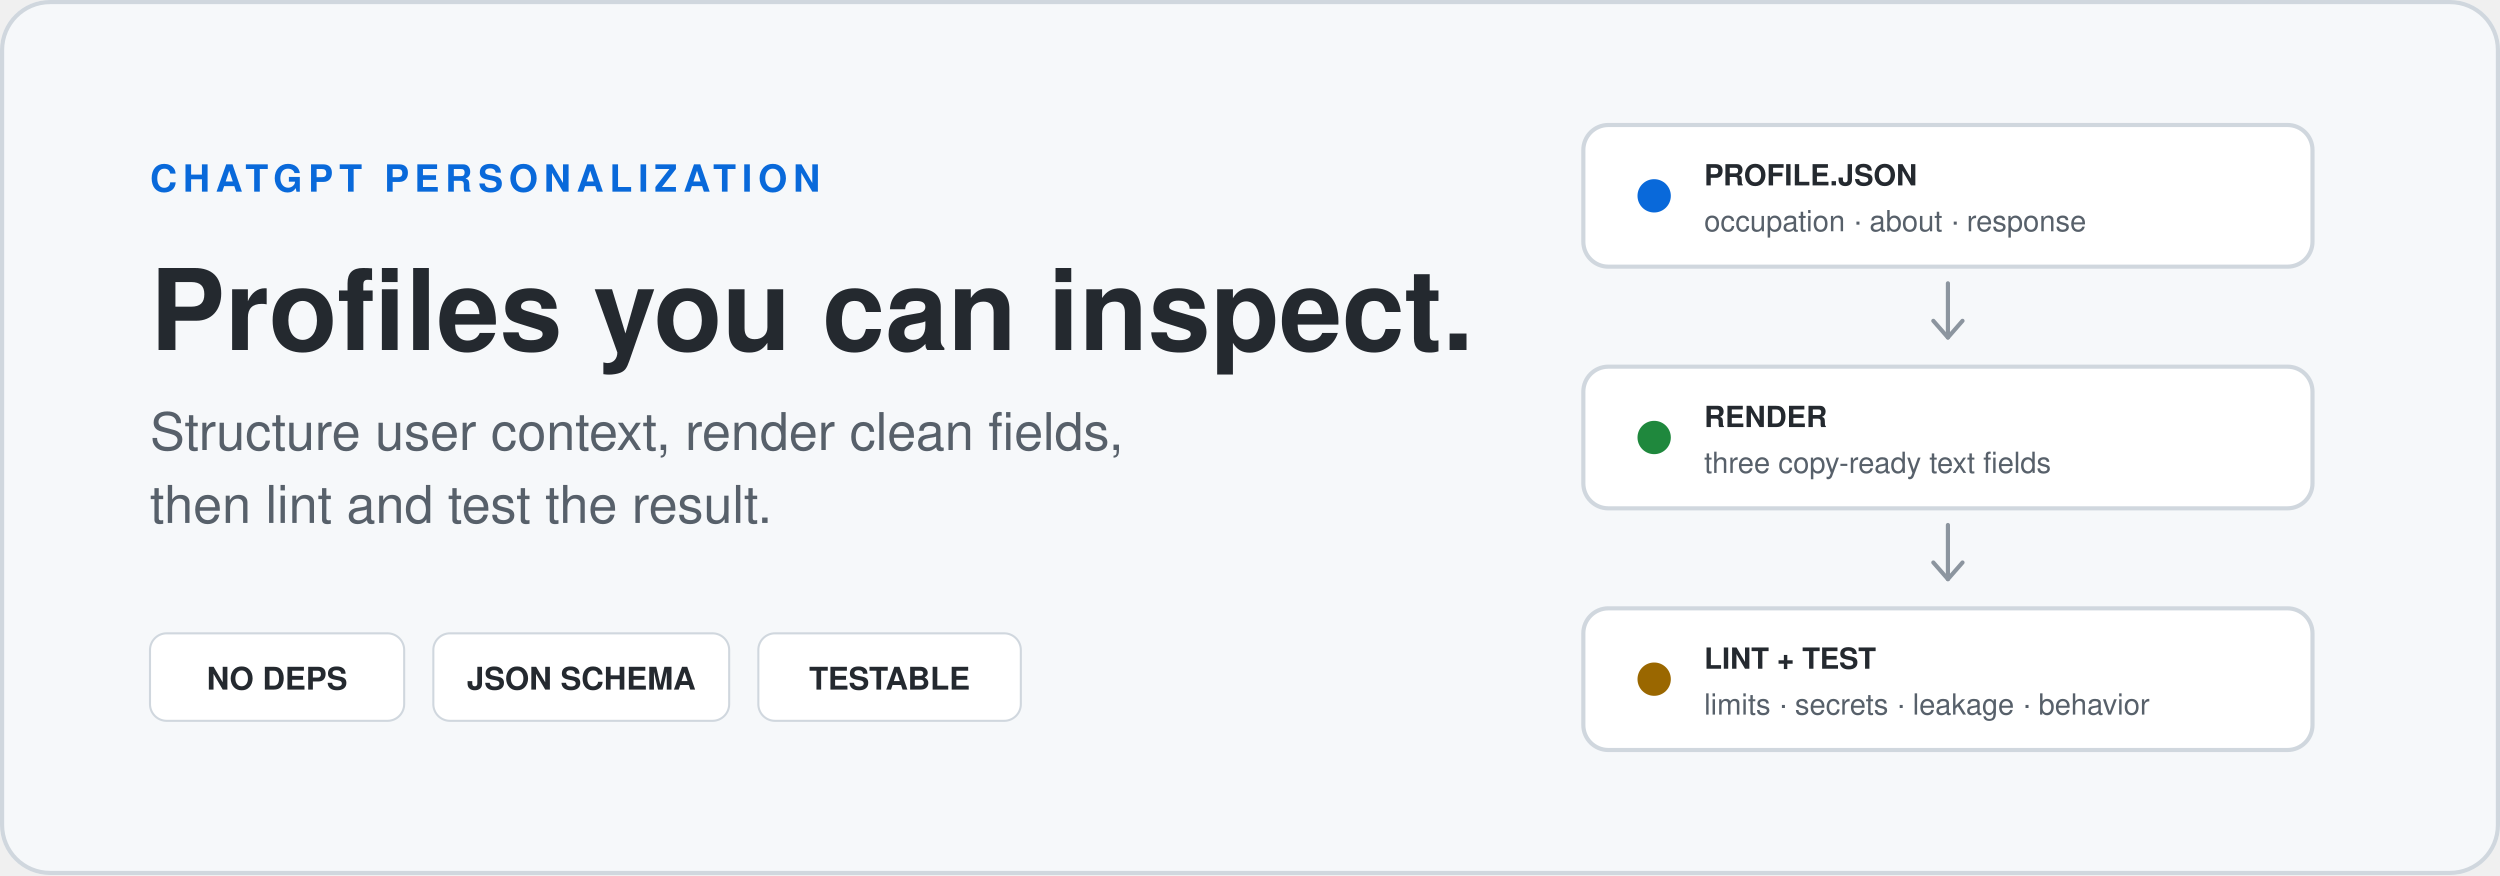
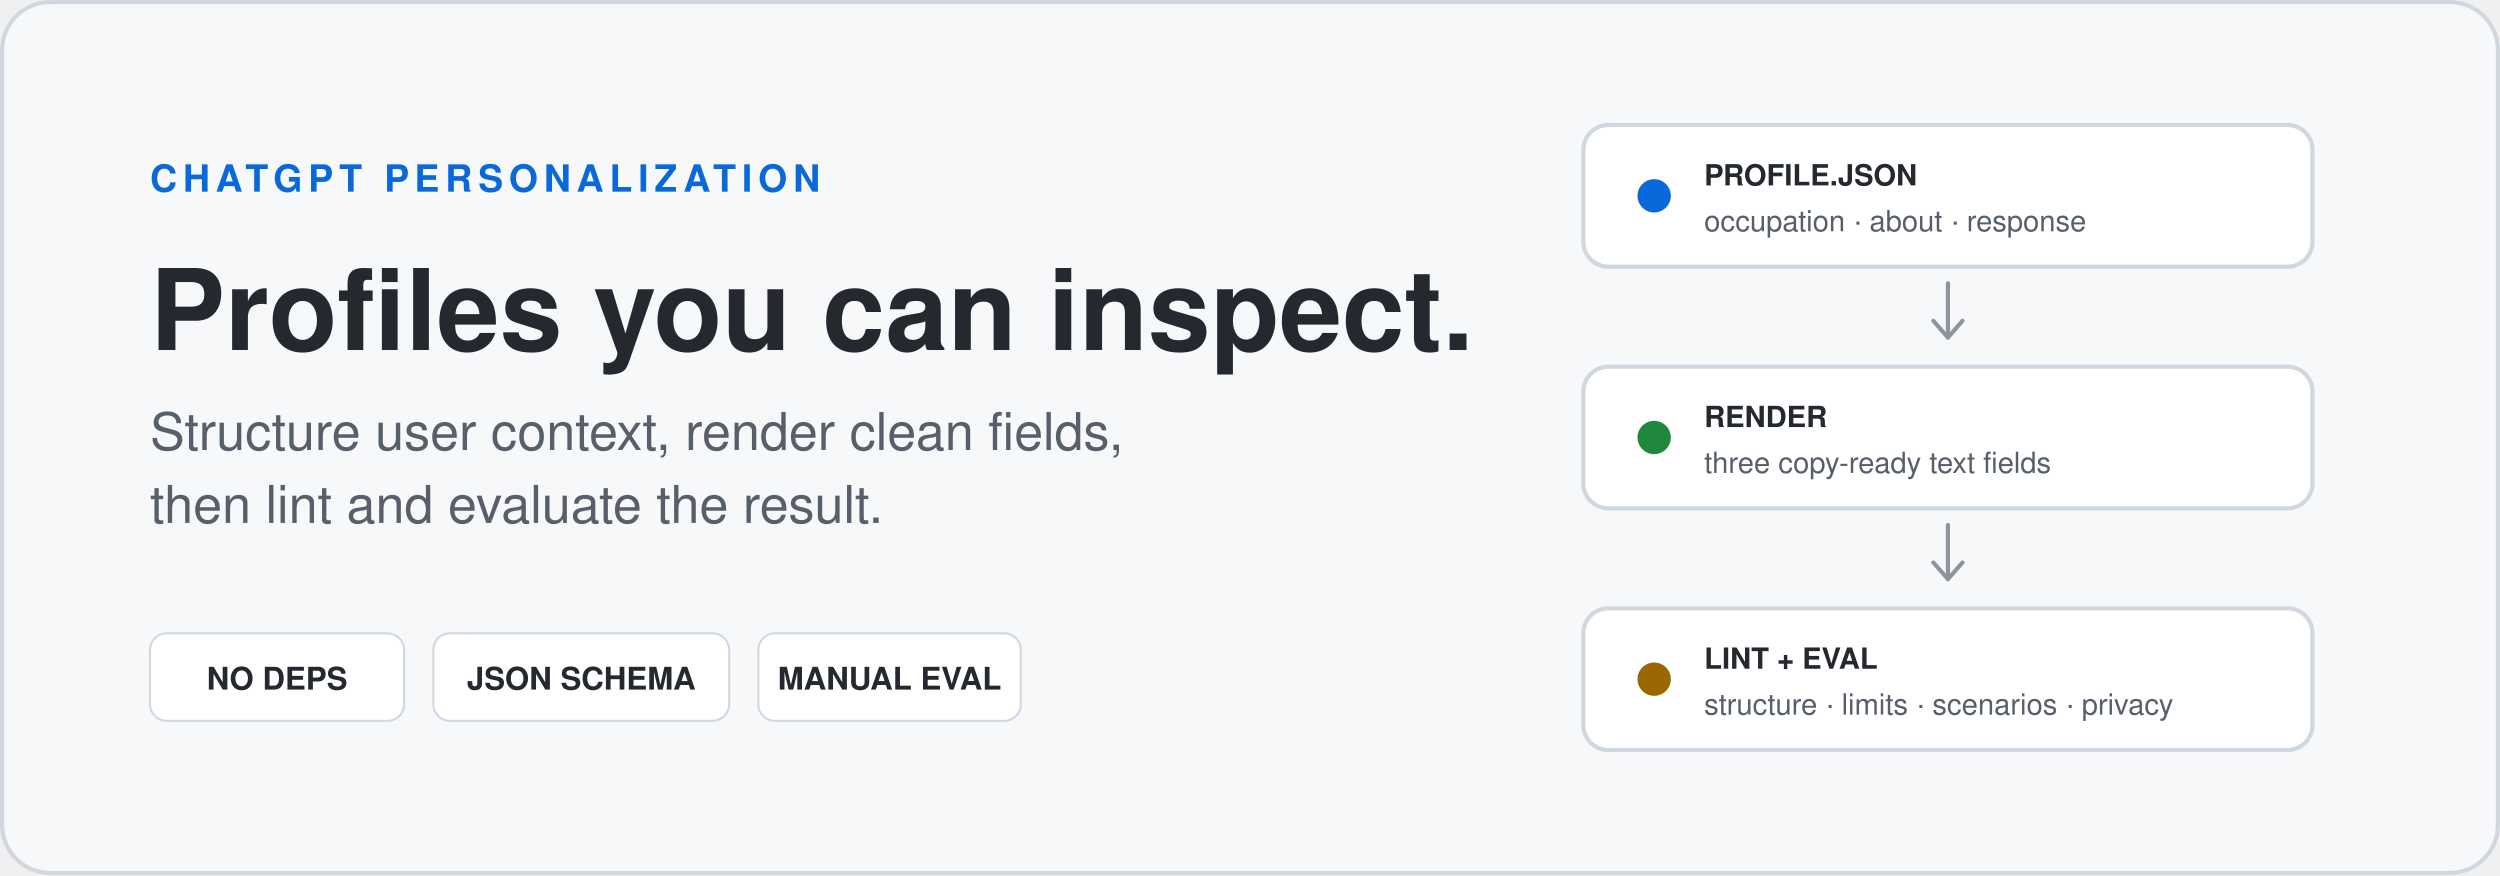
<svg xmlns="http://www.w3.org/2000/svg" width="1200" height="420" viewBox="0 0 1200 420" role="img" aria-labelledby="title desc">
  <rect width="1200" height="420" rx="24" fill="#f6f8fa" />
  <rect x="1" y="1" width="1198" height="418" rx="23" fill="none" stroke="#d0d7de" stroke-width="2" />
  <g font-family="-apple-system,BlinkMacSystemFont,'Segoe UI',Helvetica,Arial,sans-serif">
    <text x="72" y="92" font-size="18" font-weight="700" letter-spacing="2.8" fill="#0969da">CHATGPT PERSONALIZATION</text>
    <text x="72" y="168" font-size="54" font-weight="700" fill="#24292f">Profiles you can inspect.</text>
    <text x="72" y="216" font-size="25" font-weight="400" fill="#57606a">Structure user context, render clean fields,</text>
-     <text x="72" y="251" font-size="25" font-weight="400" fill="#57606a">then lint and test the result.</text>
+     <text x="72" y="251" font-size="25" font-weight="400" fill="#57606a">then lint and evaluate the result.</text>
    <g transform="translate(72 304)">
      <rect width="122" height="42" rx="8" fill="#ffffff" stroke="#d0d7de" />
      <text x="61" y="27" text-anchor="middle" font-size="15" font-weight="600" fill="#24292f">NO DEPS</text>
      <rect x="136" width="142" height="42" rx="8" fill="#ffffff" stroke="#d0d7de" />
      <text x="207" y="27" text-anchor="middle" font-size="15" font-weight="600" fill="#24292f">JSON SCHEMA</text>
      <rect x="292" width="126" height="42" rx="8" fill="#ffffff" stroke="#d0d7de" />
-       <text x="355" y="27" text-anchor="middle" font-size="15" font-weight="600" fill="#24292f">TESTABLE</text>
+       <text x="355" y="27" text-anchor="middle" font-size="15" font-weight="600" fill="#24292f">MANUAL EVAL</text>
    </g>
    <g transform="translate(760 60)">
      <rect x="0" y="0" width="350" height="68" rx="12" fill="#ffffff" stroke="#d0d7de" stroke-width="2" />
      <circle cx="34" cy="34" r="8" fill="#0969da" />
      <text x="58" y="29" font-size="14" font-weight="700" fill="#24292f">PROFILE.JSON</text>
      <text x="58" y="51" font-size="14" fill="#57606a">occupation · about · response</text>
      <path d="M175 76v26" stroke="#8c959f" stroke-width="2" stroke-linecap="round" />
      <path d="M168 94l7 8 7-8" fill="none" stroke="#8c959f" stroke-width="2" stroke-linecap="round" stroke-linejoin="round" />
      <rect x="0" y="116" width="350" height="68" rx="12" fill="#ffffff" stroke="#d0d7de" stroke-width="2" />
      <circle cx="34" cy="150" r="8" fill="#1f883d" />
      <text x="58" y="145" font-size="14" font-weight="700" fill="#24292f">RENDER</text>
      <text x="58" y="167" font-size="14" fill="#57606a">three copy-ready text fields</text>
      <path d="M175 192v26" stroke="#8c959f" stroke-width="2" stroke-linecap="round" />
      <path d="M168 210l7 8 7-8" fill="none" stroke="#8c959f" stroke-width="2" stroke-linecap="round" stroke-linejoin="round" />
      <rect x="0" y="232" width="350" height="68" rx="12" fill="#ffffff" stroke="#d0d7de" stroke-width="2" />
      <circle cx="34" cy="266" r="8" fill="#9a6700" />
-       <text x="58" y="261" font-size="14" font-weight="700" fill="#24292f">LINT + TEST</text>
-       <text x="58" y="283" font-size="14" fill="#57606a">limits · secrets · leakage · behavior</text>
+       <text x="58" y="261" font-size="14" font-weight="700" fill="#24292f">LINT + EVAL</text>
+       <text x="58" y="283" font-size="14" fill="#57606a">structure · limits · scenarios · privacy</text>
    </g>
  </g>
</svg>
